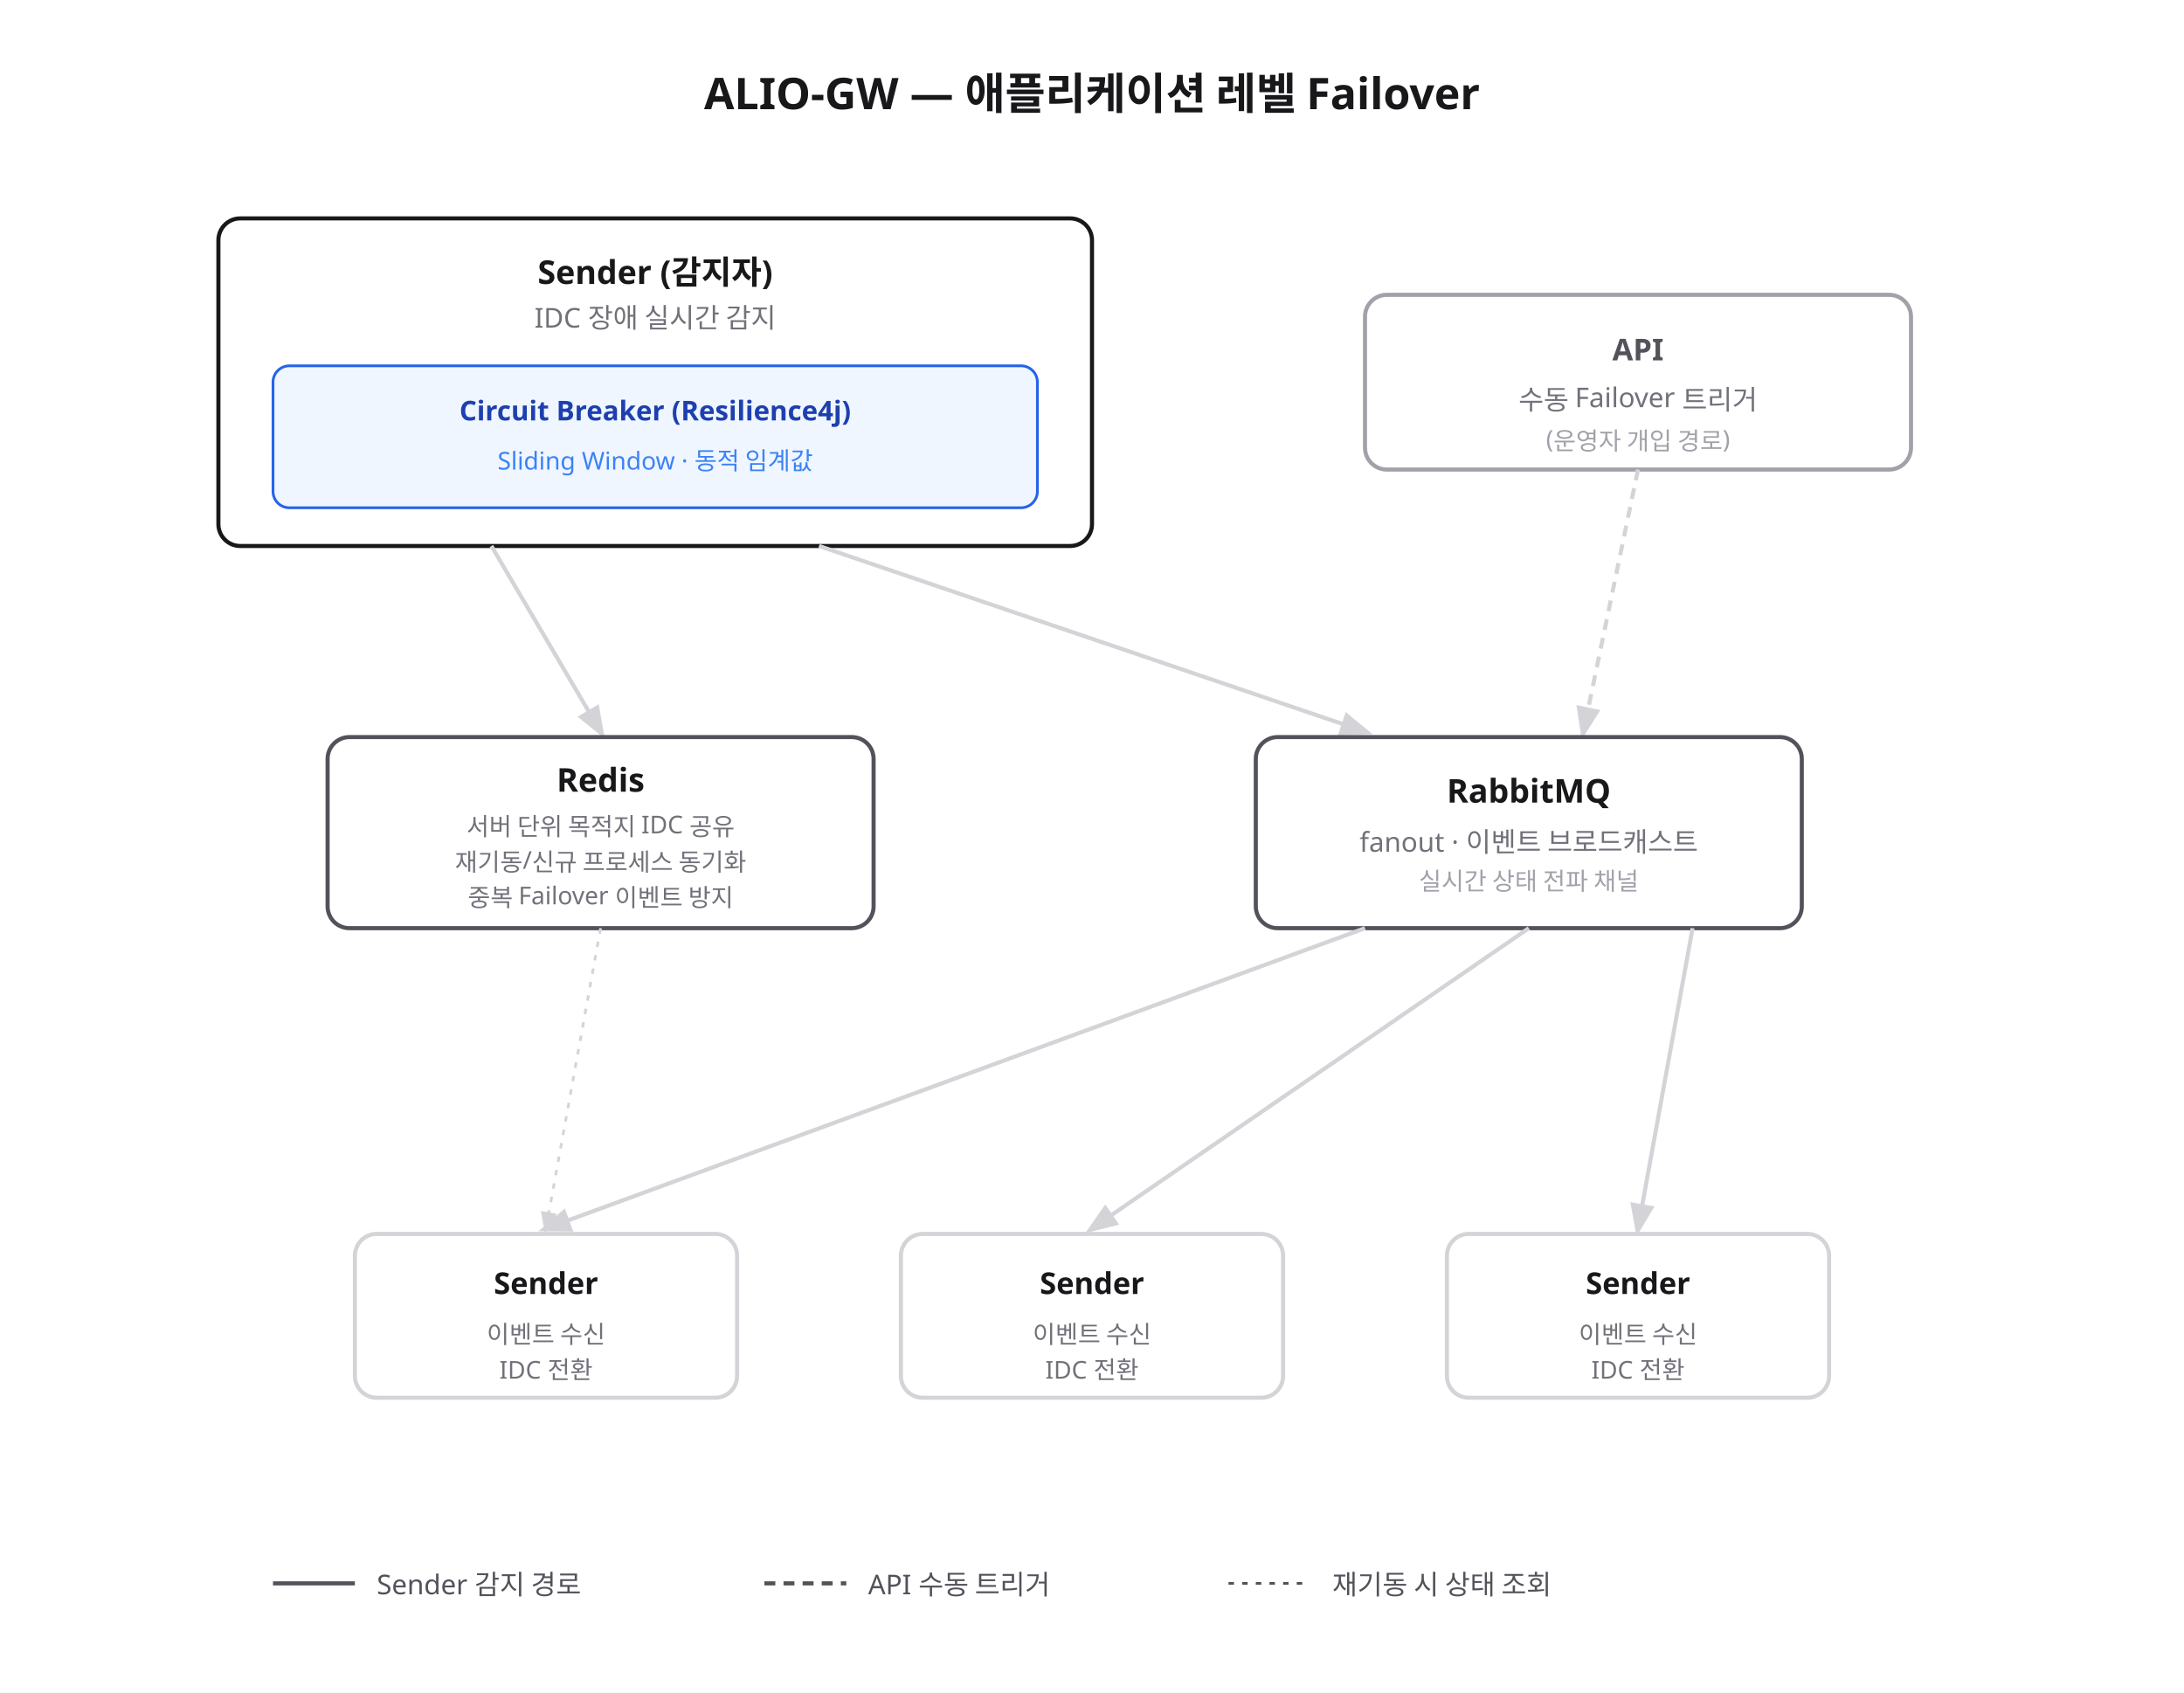
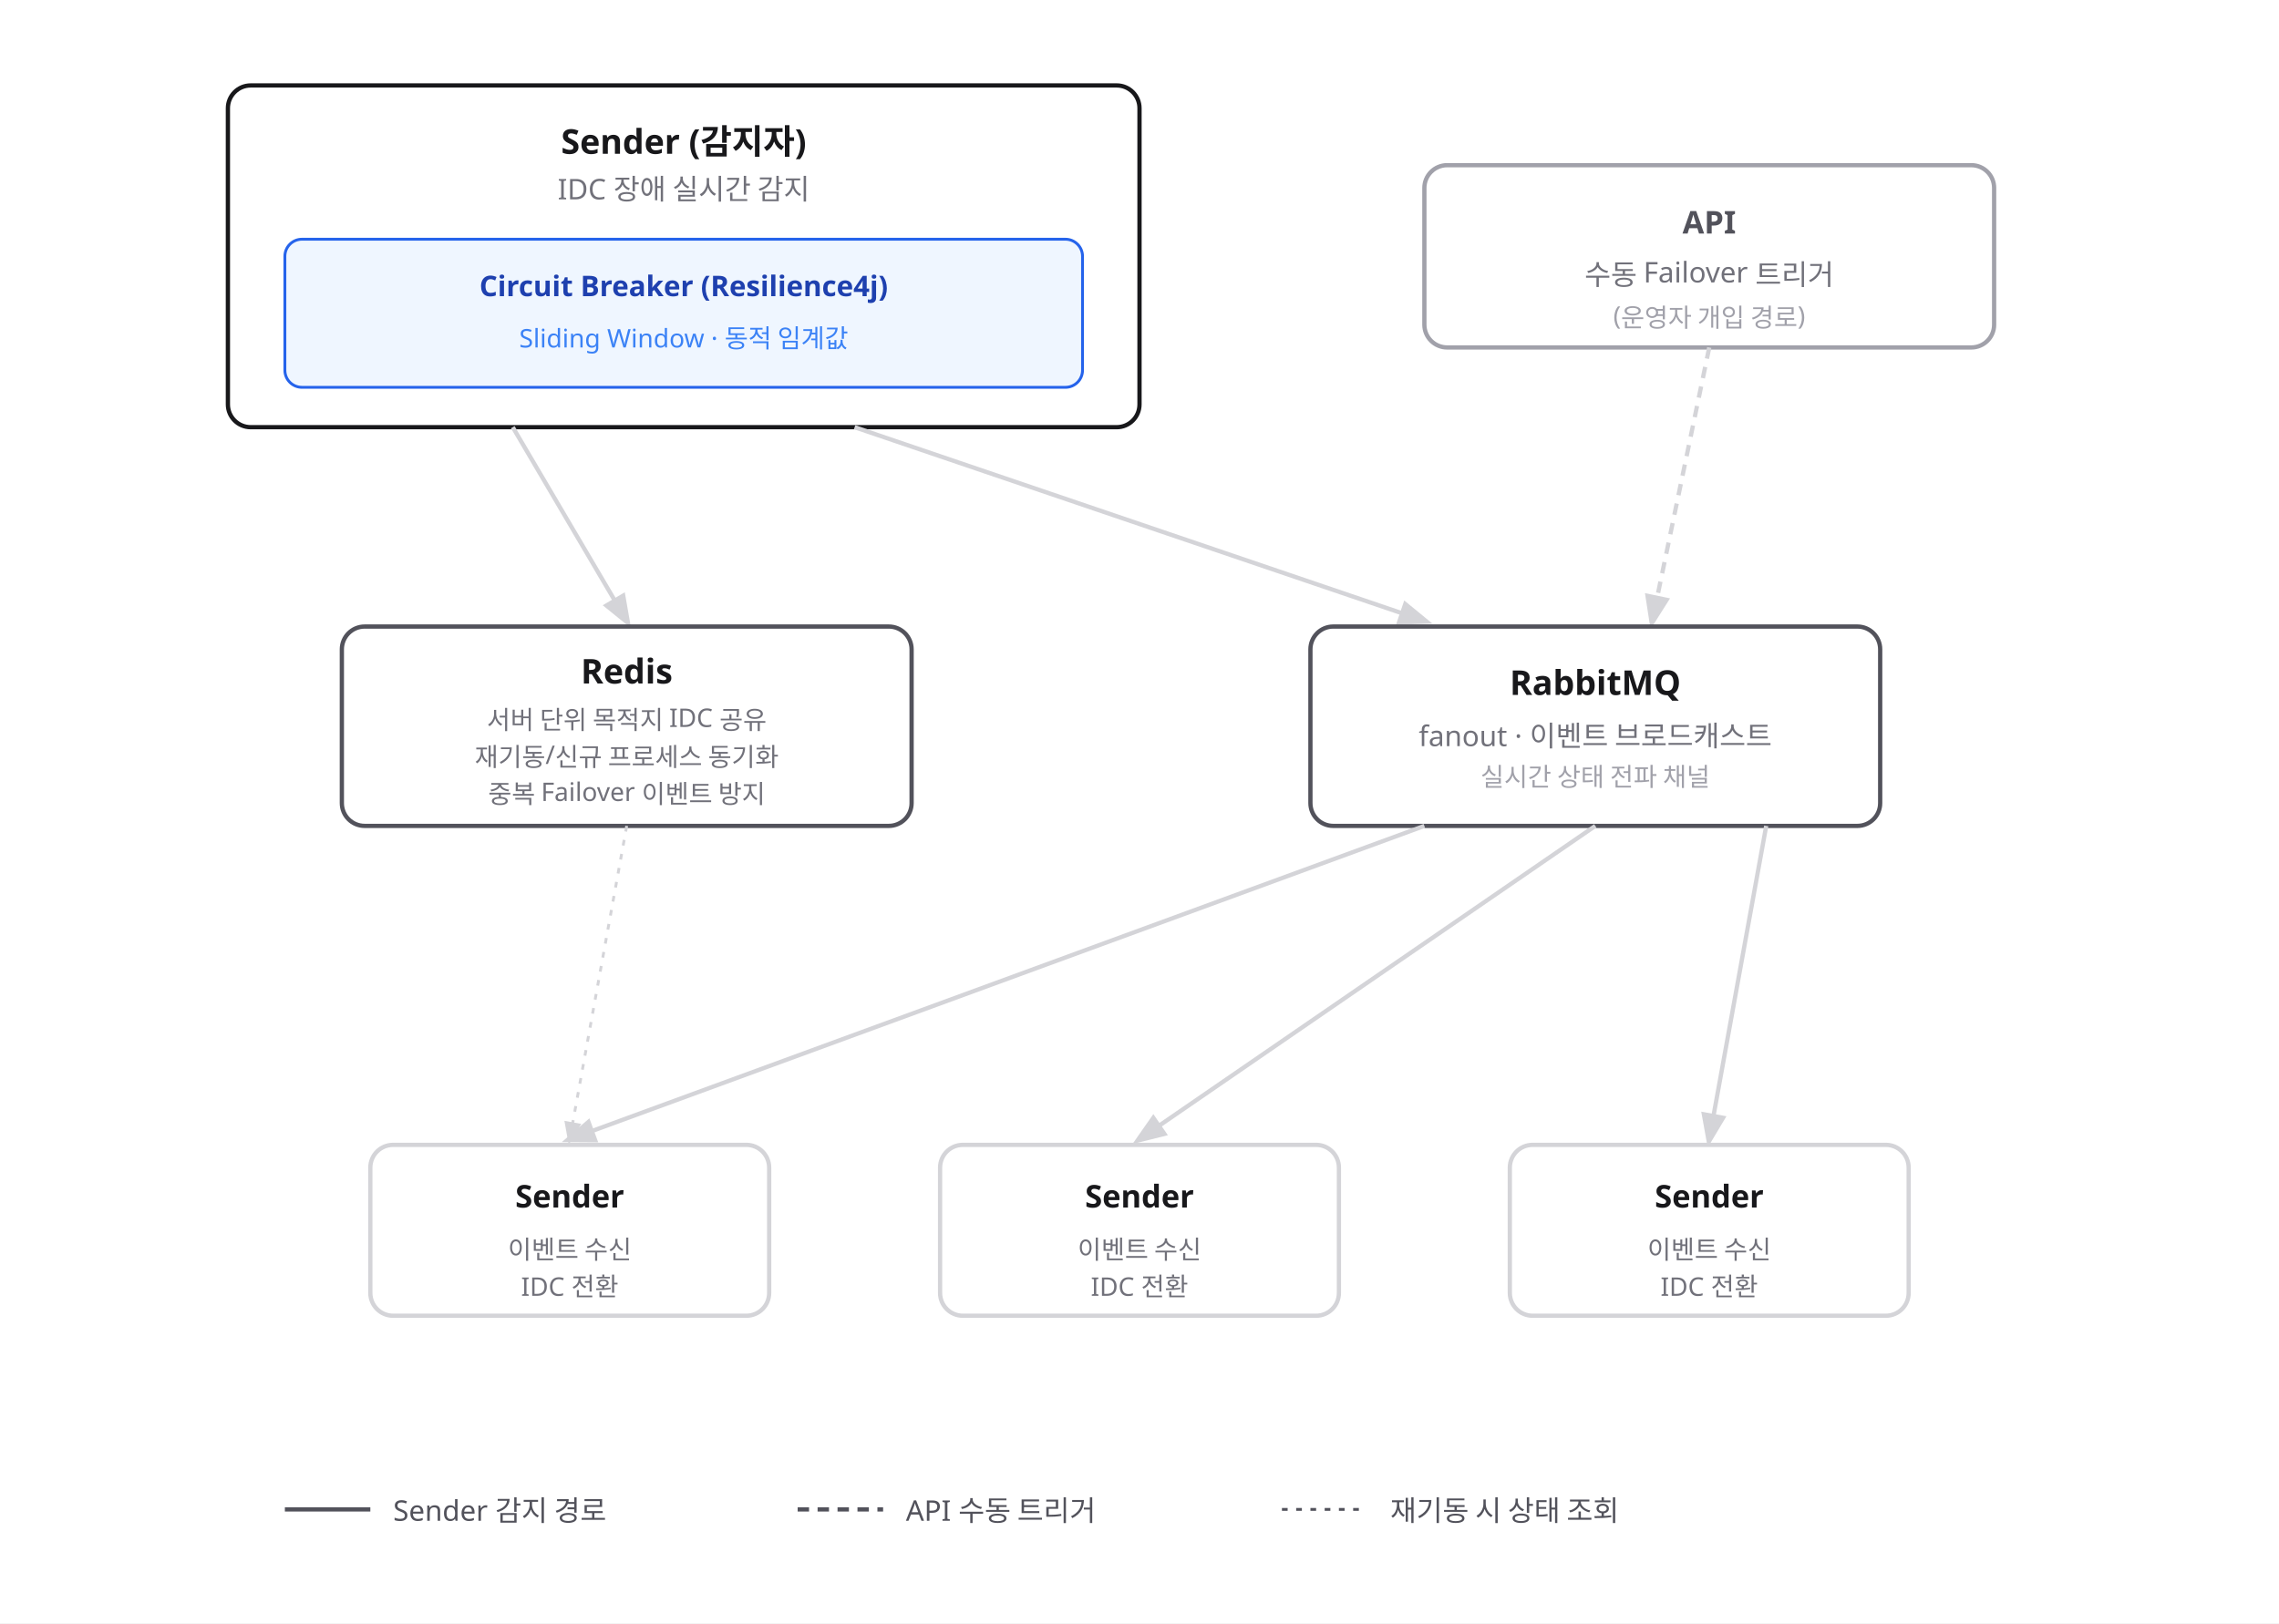
- <svg xmlns="http://www.w3.org/2000/svg" viewBox="0 0 800 620" font-family="'Pretendard Variable', Pretendard, system-ui, sans-serif">
+ <svg xmlns="http://www.w3.org/2000/svg" viewBox="0 50 800 570" font-family="'Pretendard Variable', Pretendard, system-ui, sans-serif">
  <rect width="800" height="620" fill="#ffffff" />
-   <text x="400" y="40" text-anchor="middle" font-size="16" font-weight="700" fill="#18181b">ALIO-GW — 애플리케이션 레벨 Failover</text>
  <rect x="80" y="80" width="320" height="120" rx="8" fill="#ffffff" stroke="#18181b" stroke-width="1.5" />
  <text x="240" y="104" text-anchor="middle" font-size="12" font-weight="700" fill="#18181b">Sender (감지자)</text>
  <text x="240" y="120" text-anchor="middle" font-size="10" fill="#71717a">IDC 장애 실시간 감지</text>
  <rect x="100" y="134" width="280" height="52" rx="6" fill="#eff6ff" stroke="#2563eb" stroke-width="1" />
  <text x="240" y="154" text-anchor="middle" font-size="10" font-weight="700" fill="#1e40af">Circuit Breaker (Resilience4j)</text>
  <text x="240" y="172" text-anchor="middle" font-size="9" fill="#3b82f6">Sliding Window · 동적 임계값</text>
  <rect x="500" y="108" width="200" height="64" rx="8" fill="#ffffff" stroke="#a1a1aa" stroke-width="1.5" />
  <text x="600" y="132" text-anchor="middle" font-size="11" font-weight="600" fill="#52525b">API</text>
  <text x="600" y="150" text-anchor="middle" font-size="10" fill="#71717a">수동 Failover 트리거</text>
  <text x="600" y="164" text-anchor="middle" font-size="9" fill="#a1a1aa">(운영자 개입 경로)</text>
  <line x1="180" y1="200" x2="220" y2="268" stroke="#d4d4d8" stroke-width="1.5" marker-end="url(#arrow)" />
  <line x1="300" y1="200" x2="500" y2="268" stroke="#d4d4d8" stroke-width="1.5" marker-end="url(#arrow)" />
  <line x1="600" y1="172" x2="580" y2="268" stroke="#d4d4d8" stroke-width="1.5" stroke-dasharray="4 3" marker-end="url(#arrow)" />
  <rect x="120" y="270" width="200" height="70" rx="8" fill="#ffffff" stroke="#52525b" stroke-width="1.5" />
  <text x="220" y="290" text-anchor="middle" font-size="12" font-weight="700" fill="#18181b">Redis</text>
  <text x="220" y="306" text-anchor="middle" font-size="9" fill="#71717a">서버 단위 목적지 IDC 공유</text>
  <text x="220" y="319" text-anchor="middle" font-size="9" fill="#71717a">재기동/신규 프로세스 동기화</text>
  <text x="220" y="332" text-anchor="middle" font-size="9" fill="#71717a">중복 Failover 이벤트 방지</text>
  <rect x="460" y="270" width="200" height="70" rx="8" fill="#ffffff" stroke="#52525b" stroke-width="1.5" />
  <text x="560" y="294" text-anchor="middle" font-size="12" font-weight="700" fill="#18181b">RabbitMQ</text>
  <text x="560" y="312" text-anchor="middle" font-size="10" fill="#71717a">fanout · 이벤트 브로드캐스트</text>
  <text x="560" y="326" text-anchor="middle" font-size="9" fill="#a1a1aa">실시간 상태 전파 채널</text>
  <line x1="500" y1="340" x2="200" y2="450" stroke="#d4d4d8" stroke-width="1.5" marker-end="url(#arrow)" />
  <line x1="560" y1="340" x2="400" y2="450" stroke="#d4d4d8" stroke-width="1.5" marker-end="url(#arrow)" />
  <line x1="620" y1="340" x2="600" y2="450" stroke="#d4d4d8" stroke-width="1.5" marker-end="url(#arrow)" />
  <line x1="220" y1="340" x2="200" y2="450" stroke="#d4d4d8" stroke-width="1" stroke-dasharray="2 3" marker-end="url(#arrow)" />
  <rect x="130" y="452" width="140" height="60" rx="8" fill="#ffffff" stroke="#d4d4d8" stroke-width="1.5" />
  <text x="200" y="474" text-anchor="middle" font-size="11" font-weight="600" fill="#18181b">Sender</text>
  <text x="200" y="492" text-anchor="middle" font-size="9" fill="#71717a">이벤트 수신</text>
  <text x="200" y="505" text-anchor="middle" font-size="9" fill="#71717a">IDC 전환</text>
  <rect x="330" y="452" width="140" height="60" rx="8" fill="#ffffff" stroke="#d4d4d8" stroke-width="1.5" />
  <text x="400" y="474" text-anchor="middle" font-size="11" font-weight="600" fill="#18181b">Sender</text>
  <text x="400" y="492" text-anchor="middle" font-size="9" fill="#71717a">이벤트 수신</text>
  <text x="400" y="505" text-anchor="middle" font-size="9" fill="#71717a">IDC 전환</text>
  <rect x="530" y="452" width="140" height="60" rx="8" fill="#ffffff" stroke="#d4d4d8" stroke-width="1.5" />
  <text x="600" y="474" text-anchor="middle" font-size="11" font-weight="600" fill="#18181b">Sender</text>
  <text x="600" y="492" text-anchor="middle" font-size="9" fill="#71717a">이벤트 수신</text>
  <text x="600" y="505" text-anchor="middle" font-size="9" fill="#71717a">IDC 전환</text>
  <line x1="100" y1="580" x2="130" y2="580" stroke="#52525b" stroke-width="1.5" />
  <text x="138" y="584" font-size="10" fill="#52525b">Sender 감지 경로</text>
  <line x1="280" y1="580" x2="310" y2="580" stroke="#52525b" stroke-width="1.5" stroke-dasharray="4 3" />
  <text x="318" y="584" font-size="10" fill="#52525b">API 수동 트리거</text>
  <line x1="450" y1="580" x2="480" y2="580" stroke="#52525b" stroke-width="1" stroke-dasharray="2 3" />
  <text x="488" y="584" font-size="10" fill="#52525b">재기동 시 상태 조회</text>
  <defs>
    <marker id="arrow" markerWidth="8" markerHeight="8" refX="6" refY="3" orient="auto">
      <path d="M0,0 L0,6 L8,3 z" fill="#d4d4d8" />
    </marker>
  </defs>
</svg>
